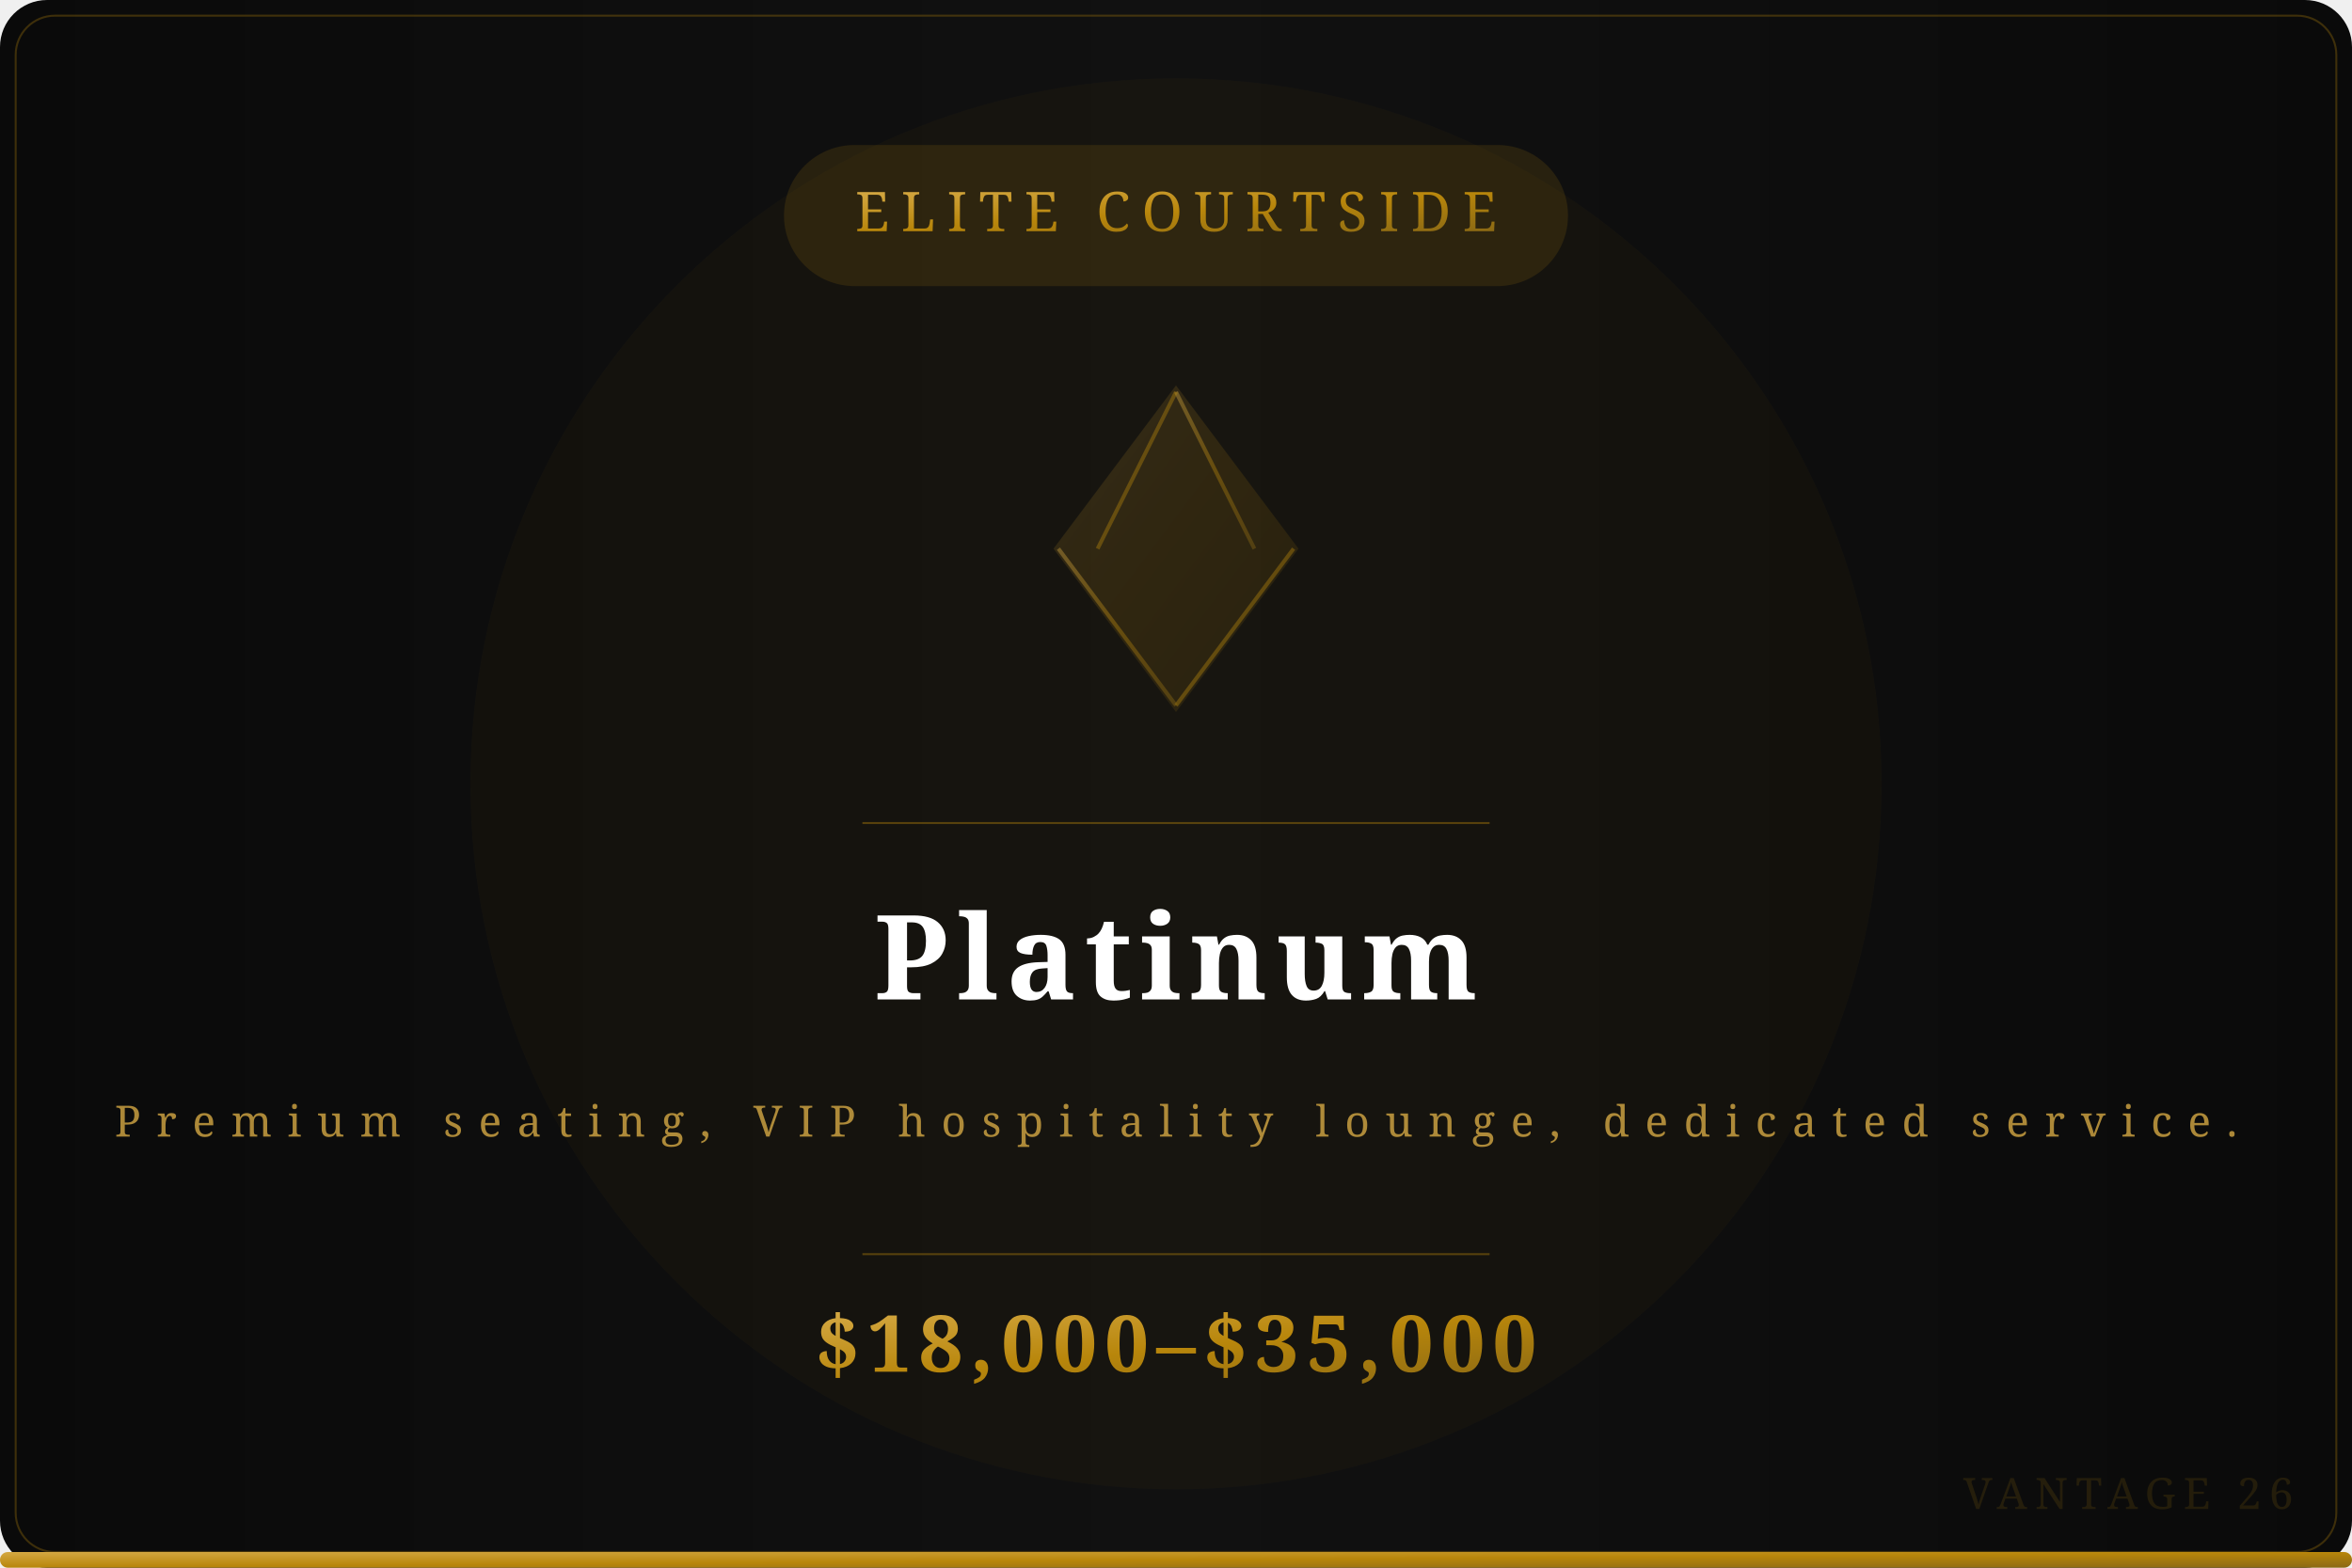
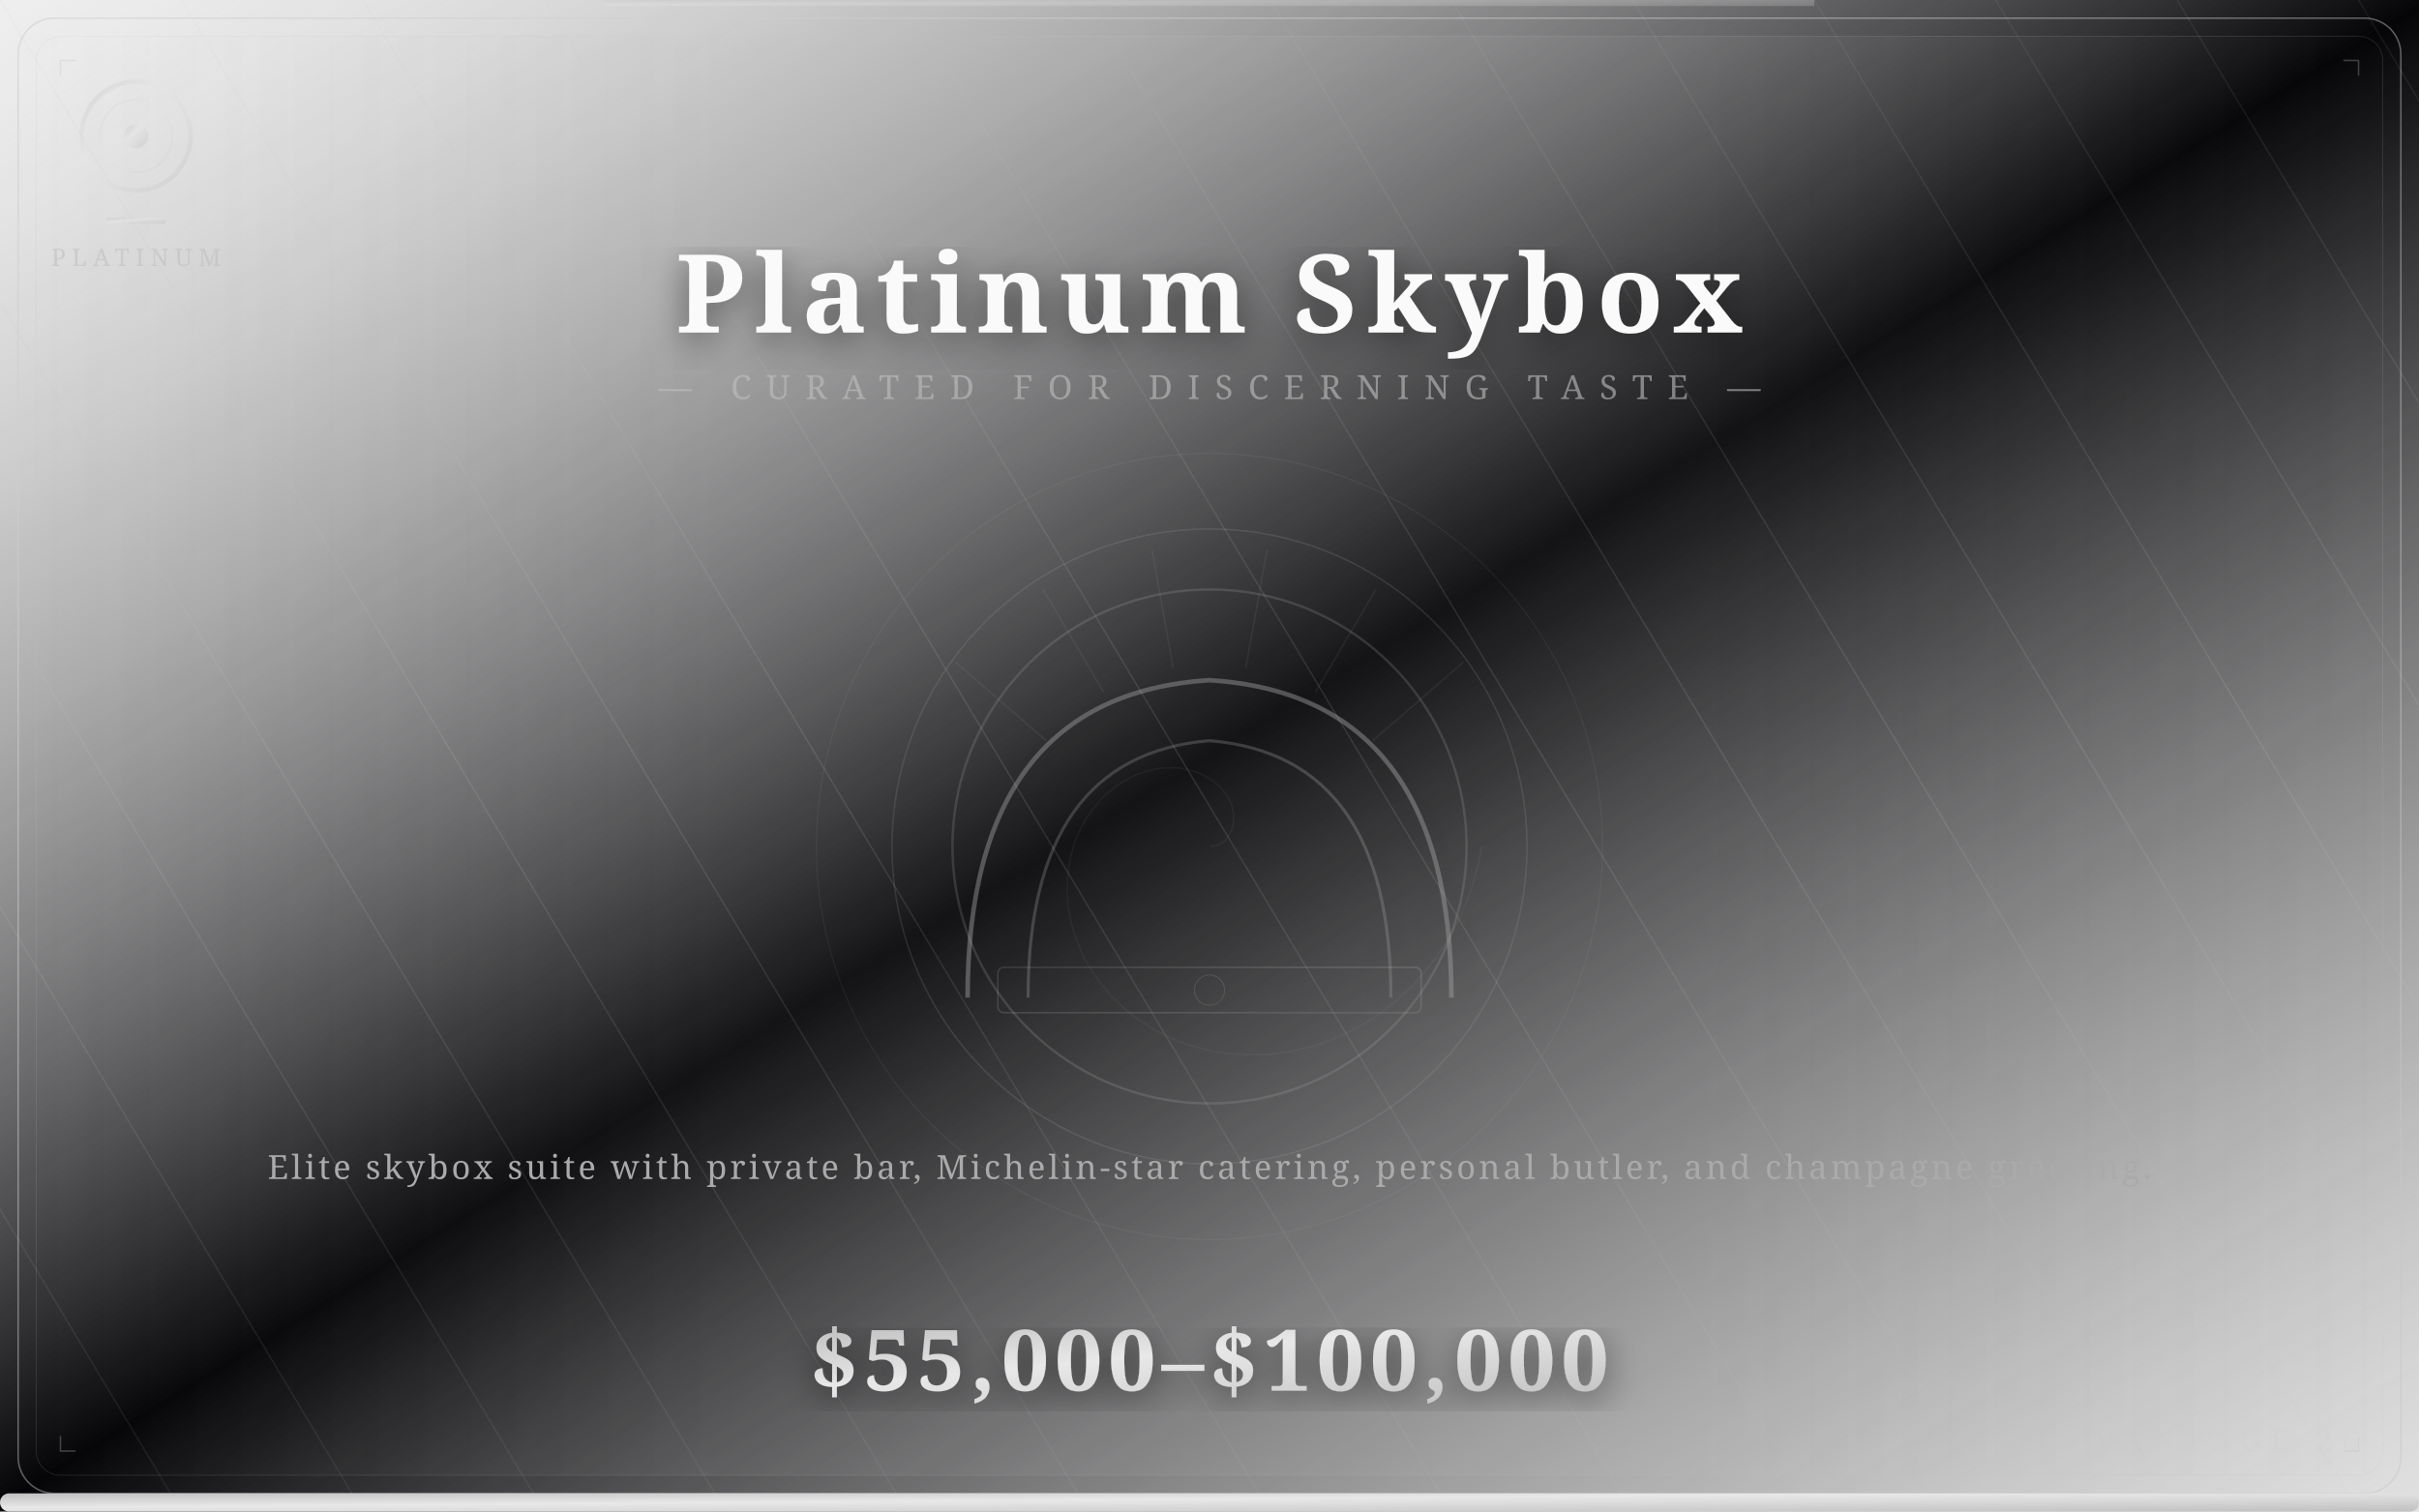
- <svg xmlns="http://www.w3.org/2000/svg" viewBox="0 0 600 400" width="600" height="400">
+ <svg xmlns="http://www.w3.org/2000/svg" viewBox="0 0 800 500" width="800" height="500">
  <defs>
-     <linearGradient id="goldGrad" x1="0%" y1="0%" x2="100%" y2="100%">
-       <stop offset="0%" stop-color="#D4A843" />
-       <stop offset="50%" stop-color="#B8860B" />
-       <stop offset="100%" stop-color="#8B6914" />
+     <linearGradient id="bg" x1="0%" y1="0%" x2="100%" y2="100%">
+       <stop offset="0%" stop-color="#E8E8E830" />
+       <stop offset="50%" stop-color="#050508" />
+       <stop offset="100%" stop-color="#88888825" />
    </linearGradient>
-     <linearGradient id="bgGrad" x1="0%" y1="0%" x2="100%" y2="0%">
-       <stop offset="0%" stop-color="#0A0A0A" />
-       <stop offset="50%" stop-color="#111" />
-       <stop offset="100%" stop-color="#0A0A0A" />
-     </linearGradient>
-     <linearGradient id="cardGrad" x1="0%" y1="0%" x2="0%" y2="100%">
-       <stop offset="0%" stop-color="#222" />
-       <stop offset="100%" stop-color="#111" />
-     </linearGradient>
-     <linearGradient id="silverGrad" x1="0%" y1="0%" x2="100%" y2="100%">
+     <linearGradient id="acc" x1="0%" y1="0%" x2="100%" y2="100%">
      <stop offset="0%" stop-color="#C0C0C0" />
-       <stop offset="50%" stop-color="#A9A9A9" />
-       <stop offset="100%" stop-color="#808080" />
+       <stop offset="40%" stop-color="#E8E8E8" />
+       <stop offset="100%" stop-color="#C0C0C0" />
    </linearGradient>
    <filter id="glow">
-       <feGaussianBlur stdDeviation="3" result="blur" />
+       <feGaussianBlur stdDeviation="4" result="b" />
      <feMerge>
-         <feMergeNode in="blur" />
+         <feMergeNode in="b" />
        <feMergeNode in="SourceGraphic" />
      </feMerge>
    </filter>
-     <filter id="shadow">
-       <feDropShadow dx="0" dy="2" stdDeviation="4" flood-color="#000" flood-opacity="0.5" />
+     <filter id="sh">
+       <feDropShadow dx="0" dy="3" stdDeviation="6" flood-color="#000" flood-opacity="0.6" />
    </filter>
+     <linearGradient id="sheen" x1="0%" y1="0%" x2="100%" y2="0%">
+       <stop offset="0%" stop-color="#C0C0C0" stop-opacity="0" />
+       <stop offset="30%" stop-color="#C0C0C0" stop-opacity="0.08" />
+       <stop offset="70%" stop-color="#C0C0C0" stop-opacity="0.08" />
+       <stop offset="100%" stop-color="#C0C0C0" stop-opacity="0" />
+     </linearGradient>
+     <linearGradient id="diag" x1="0%" y1="0%" x2="100%" y2="100%">
+       <stop offset="0%" stop-color="#C0C0C0" stop-opacity="0.08" />
+       <stop offset="50%" stop-color="#C0C0C0" stop-opacity="0.15" />
+       <stop offset="100%" stop-color="#C0C0C0" stop-opacity="0.08" />
+     </linearGradient>
+     <linearGradient id="fGrad" x1="0%" y1="0%" x2="0%" y2="100%">
+       <stop offset="0%" stop-color="#181822" />
+       <stop offset="100%" stop-color="#0E0E14" />
+     </linearGradient>
+     <pattern id="ornate" x="0" y="0" width="80" height="80" patternUnits="userSpaceOnUse">
+       <path d="M0,40 L40,0 L80,40 L40,80 Z" fill="none" stroke="C0C0C0" stroke-width="0.3" opacity="0.06" />
+       <circle cx="40" cy="40" r="8" fill="none" stroke="C0C0C0" stroke-width="0.3" opacity="0.06" />
+       <circle cx="0" cy="0" r="4" fill="none" stroke="C0C0C0" stroke-width="0.2" opacity="0.06" />
+       <circle cx="80" cy="0" r="4" fill="none" stroke="C0C0C0" stroke-width="0.2" opacity="0.06" />
+       <circle cx="0" cy="80" r="4" fill="none" stroke="C0C0C0" stroke-width="0.2" opacity="0.06" />
+       <circle cx="80" cy="80" r="4" fill="none" stroke="C0C0C0" stroke-width="0.2" opacity="0.06" />
+     </pattern>
  </defs>
-   <rect width="600" height="400" fill="url(#bgGrad)" rx="12" />
-   <rect x="4" y="4" width="592" height="392" fill="none" stroke="#B8860B" stroke-width="0.5" rx="10" opacity="0.3" />
-   <circle cx="300" cy="200" r="180" fill="#B8860B" opacity="0.04" />
-   <rect x="200" y="37" width="200" height="36" rx="18" fill="#B8860B" opacity="0.15" />
-   <text x="300" y="59" text-anchor="middle" font-family="Georgia,serif" font-size="14" fill="url(#goldGrad)" letter-spacing="3">ELITE COURTSIDE</text>
-   <g transform="translate(300,140) scale(1.0)" fill="none" stroke="url(#goldGrad)" stroke-width="2">
-     <path d="M0,-40 L30,0 L0,40 L-30,0 Z" fill="url(#goldGrad)" opacity="0.15" />
-     <line x1="0" y1="-40" x2="20" y2="0" stroke-width="1" opacity="0.4" />
-     <line x1="0" y1="-40" x2="-20" y2="0" stroke-width="1" opacity="0.4" />
-     <line x1="30" y1="0" x2="0" y2="40" stroke-width="1" opacity="0.4" />
-     <line x1="-30" y1="0" x2="0" y2="40" stroke-width="1" opacity="0.4" />
+   <rect width="800" height="500" fill="url(#bg)" />
+   <rect width="800" height="500" fill="url(#ornate)" />
+   <line x1="-300" y1="0" x2="0" y2="500" stroke="url(#diag)" stroke-width="0.5" />
+   <line x1="-240" y1="0" x2="60" y2="500" stroke="url(#diag)" stroke-width="0.5" />
+   <line x1="-180" y1="0" x2="120" y2="500" stroke="url(#diag)" stroke-width="0.5" />
+   <line x1="-120" y1="0" x2="180" y2="500" stroke="url(#diag)" stroke-width="0.5" />
+   <line x1="-60" y1="0" x2="240" y2="500" stroke="url(#diag)" stroke-width="0.5" />
+   <line x1="0" y1="0" x2="300" y2="500" stroke="url(#diag)" stroke-width="0.5" />
+   <line x1="60" y1="0" x2="360" y2="500" stroke="url(#diag)" stroke-width="0.5" />
+   <line x1="120" y1="0" x2="420" y2="500" stroke="url(#diag)" stroke-width="0.5" />
+   <line x1="180" y1="0" x2="480" y2="500" stroke="url(#diag)" stroke-width="0.5" />
+   <line x1="240" y1="0" x2="540" y2="500" stroke="url(#diag)" stroke-width="0.5" />
+   <line x1="300" y1="0" x2="600" y2="500" stroke="url(#diag)" stroke-width="0.5" />
+   <line x1="360" y1="0" x2="660" y2="500" stroke="url(#diag)" stroke-width="0.5" />
+   <line x1="420" y1="0" x2="720" y2="500" stroke="url(#diag)" stroke-width="0.5" />
+   <line x1="480" y1="0" x2="780" y2="500" stroke="url(#diag)" stroke-width="0.5" />
+   <line x1="540" y1="0" x2="840" y2="500" stroke="url(#diag)" stroke-width="0.5" />
+   <line x1="600" y1="0" x2="900" y2="500" stroke="url(#diag)" stroke-width="0.5" />
+   <line x1="660" y1="0" x2="960" y2="500" stroke="url(#diag)" stroke-width="0.5" />
+   <line x1="720" y1="0" x2="1020" y2="500" stroke="url(#diag)" stroke-width="0.5" />
+   <line x1="780" y1="0" x2="1080" y2="500" stroke="url(#diag)" stroke-width="0.5" />
+   <line x1="840" y1="0" x2="1140" y2="500" stroke="url(#diag)" stroke-width="0.5" />
+   <line x1="900" y1="0" x2="1200" y2="500" stroke="url(#diag)" stroke-width="0.5" />
+   <line x1="960" y1="0" x2="1260" y2="500" stroke="url(#diag)" stroke-width="0.5" />
+   <line x1="1020" y1="0" x2="1320" y2="500" stroke="url(#diag)" stroke-width="0.5" />
+   <line x1="1080" y1="0" x2="1380" y2="500" stroke="url(#diag)" stroke-width="0.5" />
+   <line x1="1140" y1="0" x2="1440" y2="500" stroke="url(#diag)" stroke-width="0.5" />
+   <rect x="6" y="6" width="788" height="488" rx="12" fill="none" stroke="url(#acc)" stroke-width="0.5" opacity="0.4" />
+   <rect x="12" y="12" width="776" height="476" rx="8" fill="none" stroke="#C0C0C0" stroke-width="0.3" opacity="0.15" />
+   <rect x="0" y="494" width="800" height="6" fill="url(#acc)" rx="3" />
+   <rect x="200" y="0" width="400" height="2" fill="url(#acc)" opacity="0.3" />
+   <circle cx="45" cy="45" r="18" fill="none" stroke="url(#acc)" stroke-width="1.5" opacity="0.4" />
+   <circle cx="45" cy="45" r="12" fill="none" stroke="url(#acc)" stroke-width="0.5" opacity="0.3" />
+   <circle cx="45" cy="45" r="4" fill="url(#acc)" opacity="0.5" />
+   <rect x="35" y="72" width="20" height="2" fill="url(#acc)" opacity="0.5" rx="1" />
+   <text x="45" y="88" text-anchor="middle" font-family="Georgia,serif" font-size="8" fill="#C0C0C0" letter-spacing="2" opacity="0.6">PLATINUM</text>
+   <text x="400" y="110" text-anchor="middle" font-family="'Playfair Display',Georgia,serif" font-size="36" fill="#FFFFFF" font-weight="700" letter-spacing="3" filter="url(#sh)">Platinum Skybox</text>
+   <text x="400" y="132" text-anchor="middle" font-family="Georgia,serif" font-size="11" fill="#C0C0C0" letter-spacing="5" opacity="0.6">— CURATED FOR DISCERNING TASTE —</text>
+   <circle cx="400" cy="280" r="130" fill="none" stroke="url(#acc)" stroke-width="0.3" opacity="0.08" />
+   <circle cx="400" cy="280" r="105" fill="none" stroke="url(#acc)" stroke-width="0.5" opacity="0.12" />
+   <circle cx="400" cy="280" r="85" fill="none" stroke="url(#acc)" stroke-width="0.8" opacity="0.15" />
+   <path d="M490.0,280.0 L489.2,284.5 L488.1,288.8 L486.9,293.1 L485.4,297.3 L483.7,301.4 L481.9,305.3 L479.8,309.1 L477.6,312.8 L475.2,316.3 L472.7,319.7 L470.0,322.9 L467.2,326.0 L464.2,328.8 L461.2,331.5 L458.0,334.0 L454.7,336.3 L451.4,338.5 L447.9,340.4 L444.4,342.1 L440.9,343.7 L437.3,345.0 L433.7,346.2 L430.0,347.1 L426.4,347.9 L422.7,348.4 L419.1,348.8 L415.5,348.9 L411.9,348.9 L408.3,348.7 L404.8,348.3 L401.4,347.8 L398.0,347.0 L394.8,346.1 L391.5,345.1 L388.4,343.9 L385.4,342.5 L382.5,341.0 L379.7,339.4 L377.0,337.6 L374.5,335.8 L372.0,333.8 L369.8,331.7 L367.6,329.5 L365.6,327.3 L363.7,324.9 L362.0,322.5 L360.4,320.1 L359.0,317.6 L357.7,315.0 L356.6,312.4 L355.6,309.8 L354.8,307.2 L354.1,304.6 L353.6,301.9 L353.2,299.3 L353.0,296.7 L352.9,294.1 L353.0,291.6 L353.2,289.1 L353.5,286.6 L353.9,284.2 L354.5,281.9 L355.1,279.6 L355.9,277.4 L356.8,275.3 L357.8,273.3 L358.9,271.3 L360.1,269.5 L361.4,267.7 L362.7,266.0 L364.1,264.5 L365.6,263.0 L367.1,261.7 L368.6,260.4 L370.2,259.3 L371.9,258.3 L373.6,257.3 L375.2,256.5 L376.9,255.9 L378.6,255.3 L380.3,254.8 L382.0,254.4 L383.7,254.2 L385.4,254.0 L387.0,254.0 L388.6,254.0 L390.2,254.1 L391.7,254.4 L393.2,254.7 L394.6,255.1 L396.0,255.5 L397.3,256.1 L398.5,256.7 L399.7,257.4 L400.8,258.1 L401.9,258.9 L402.8,259.7 L403.7,260.6 L404.5,261.5 L405.2,262.4 L405.8,263.4 L406.4,264.3 L406.9,265.3 L407.3,266.3 L407.6,267.3 L407.8,268.3 L407.9,269.3 L408.0,270.3 L408.0,271.2 L407.9,272.1 L407.8,273.0 L407.6,273.8 L407.3,274.7 L406.9,275.4 L406.5,276.1 L406.1,276.8 L405.6,277.4 L405.1,278.0 L404.5,278.5 L403.9,278.9 L403.2,279.2 L402.5,279.5 L401.8,279.8 L401.1,279.9 L400.4,280.0" fill="none" stroke="#C0C0C0" stroke-width="0.5" opacity="0.06" />
+   <g transform="translate(400,290)" filter="url(#sh)">
+     <path d="M-80,40 Q-80,-60 0,-65 Q80,-60 80,40" fill="none" stroke="url(#acc)" stroke-width="1.5" opacity="0.3" />
+     <path d="M-60,40 Q-60,-40 0,-45 Q60,-40 60,40" fill="none" stroke="url(#acc)" stroke-width="1" opacity="0.2" />
+     <rect x="-70" y="30" width="140" height="15" fill="none" stroke="url(#acc)" stroke-width="0.5" opacity="0.15" rx="2" />
+     <line x1="0" y1="30" x2="0" y2="45" stroke="url(#acc)" stroke-width="0.5" opacity="0.15" />
+     <circle cx="0" cy="37.5" r="5" fill="none" stroke="url(#acc)" stroke-width="0.3" opacity="0.15" />
+     <line x1="-54" y1="-45" x2="-84" y2="-71" stroke="#C0C0C0" stroke-width="0.5" opacity="0.08" />
+     <line x1="-35" y1="-61" x2="-55" y2="-95" stroke="#C0C0C0" stroke-width="0.5" opacity="0.08" />
+     <line x1="-12" y1="-69" x2="-19" y2="-108" stroke="#C0C0C0" stroke-width="0.5" opacity="0.08" />
+     <line x1="12" y1="-69" x2="19" y2="-108" stroke="#C0C0C0" stroke-width="0.5" opacity="0.08" />
+     <line x1="35" y1="-61" x2="55" y2="-95" stroke="#C0C0C0" stroke-width="0.5" opacity="0.08" />
+     <line x1="54" y1="-45" x2="84" y2="-71" stroke="#C0C0C0" stroke-width="0.5" opacity="0.08" />
  </g>
-   <line x1="220" y1="210" x2="380" y2="210" stroke="#B8860B" stroke-width="0.5" opacity="0.4" />
-   <text x="300" y="255" text-anchor="middle" font-family="'Playfair Display',Georgia,serif" font-size="30" fill="#FFFFFF" font-weight="700" letter-spacing="2">Platinum</text>
-   <text x="300" y="290" text-anchor="middle" font-family="Georgia,serif" font-size="11" fill="#D4A843" letter-spacing="4" opacity="0.8">Premium seating, VIP hospitality lounge, dedicated service.</text>
-   <line x1="220" y1="320" x2="380" y2="320" stroke="#B8860B" stroke-width="0.5" opacity="0.4" />
-   <text x="300" y="350" text-anchor="middle" font-family="Georgia,serif" font-size="20" fill="url(#goldGrad)" letter-spacing="2" font-weight="700">$18,000–$35,000</text>
-   <rect x="0" y="396" width="600" height="4" fill="url(#goldGrad)" rx="2" />
-   <text x="585" y="385" text-anchor="end" font-family="Georgia,serif" font-size="11" fill="#B8860B" opacity="0.15" letter-spacing="2">VANTAGE 26</text>
+   <rect x="12" y="12" width="776" height="476" rx="8" fill="url(#sheen)" />
+   <text x="400" y="390" text-anchor="middle" font-family="Georgia,serif" font-size="11" fill="#aaaaaa" letter-spacing="1" textLength="580">Elite skybox suite with private bar, Michelin-star catering, personal butler, and champagne greeting.</text>
+   <text x="400" y="460" text-anchor="middle" font-family="'Playfair Display',Georgia,serif" font-size="28" fill="url(#acc)" font-weight="700" letter-spacing="2" filter="url(#sh)">$55,000–$100,000</text>
+   <path d="M20,25 L20,20 L25,20" fill="none" stroke="#C0C0C0" stroke-width="0.5" opacity="0.3" />
+   <path d="M780,25 L780,20 L775,20" fill="none" stroke="#C0C0C0" stroke-width="0.5" opacity="0.3" />
+   <path d="M20,475 L20,480 L25,480" fill="none" stroke="#C0C0C0" stroke-width="0.5" opacity="0.3" />
+   <path d="M780,475 L780,480 L775,480" fill="none" stroke="#C0C0C0" stroke-width="0.5" opacity="0.3" />
+   <text x="780" y="480" text-anchor="end" font-family="Georgia,serif" font-size="10" fill="#C0C0C0" opacity="0.08" letter-spacing="3">VANTAGE 26</text>
</svg>
